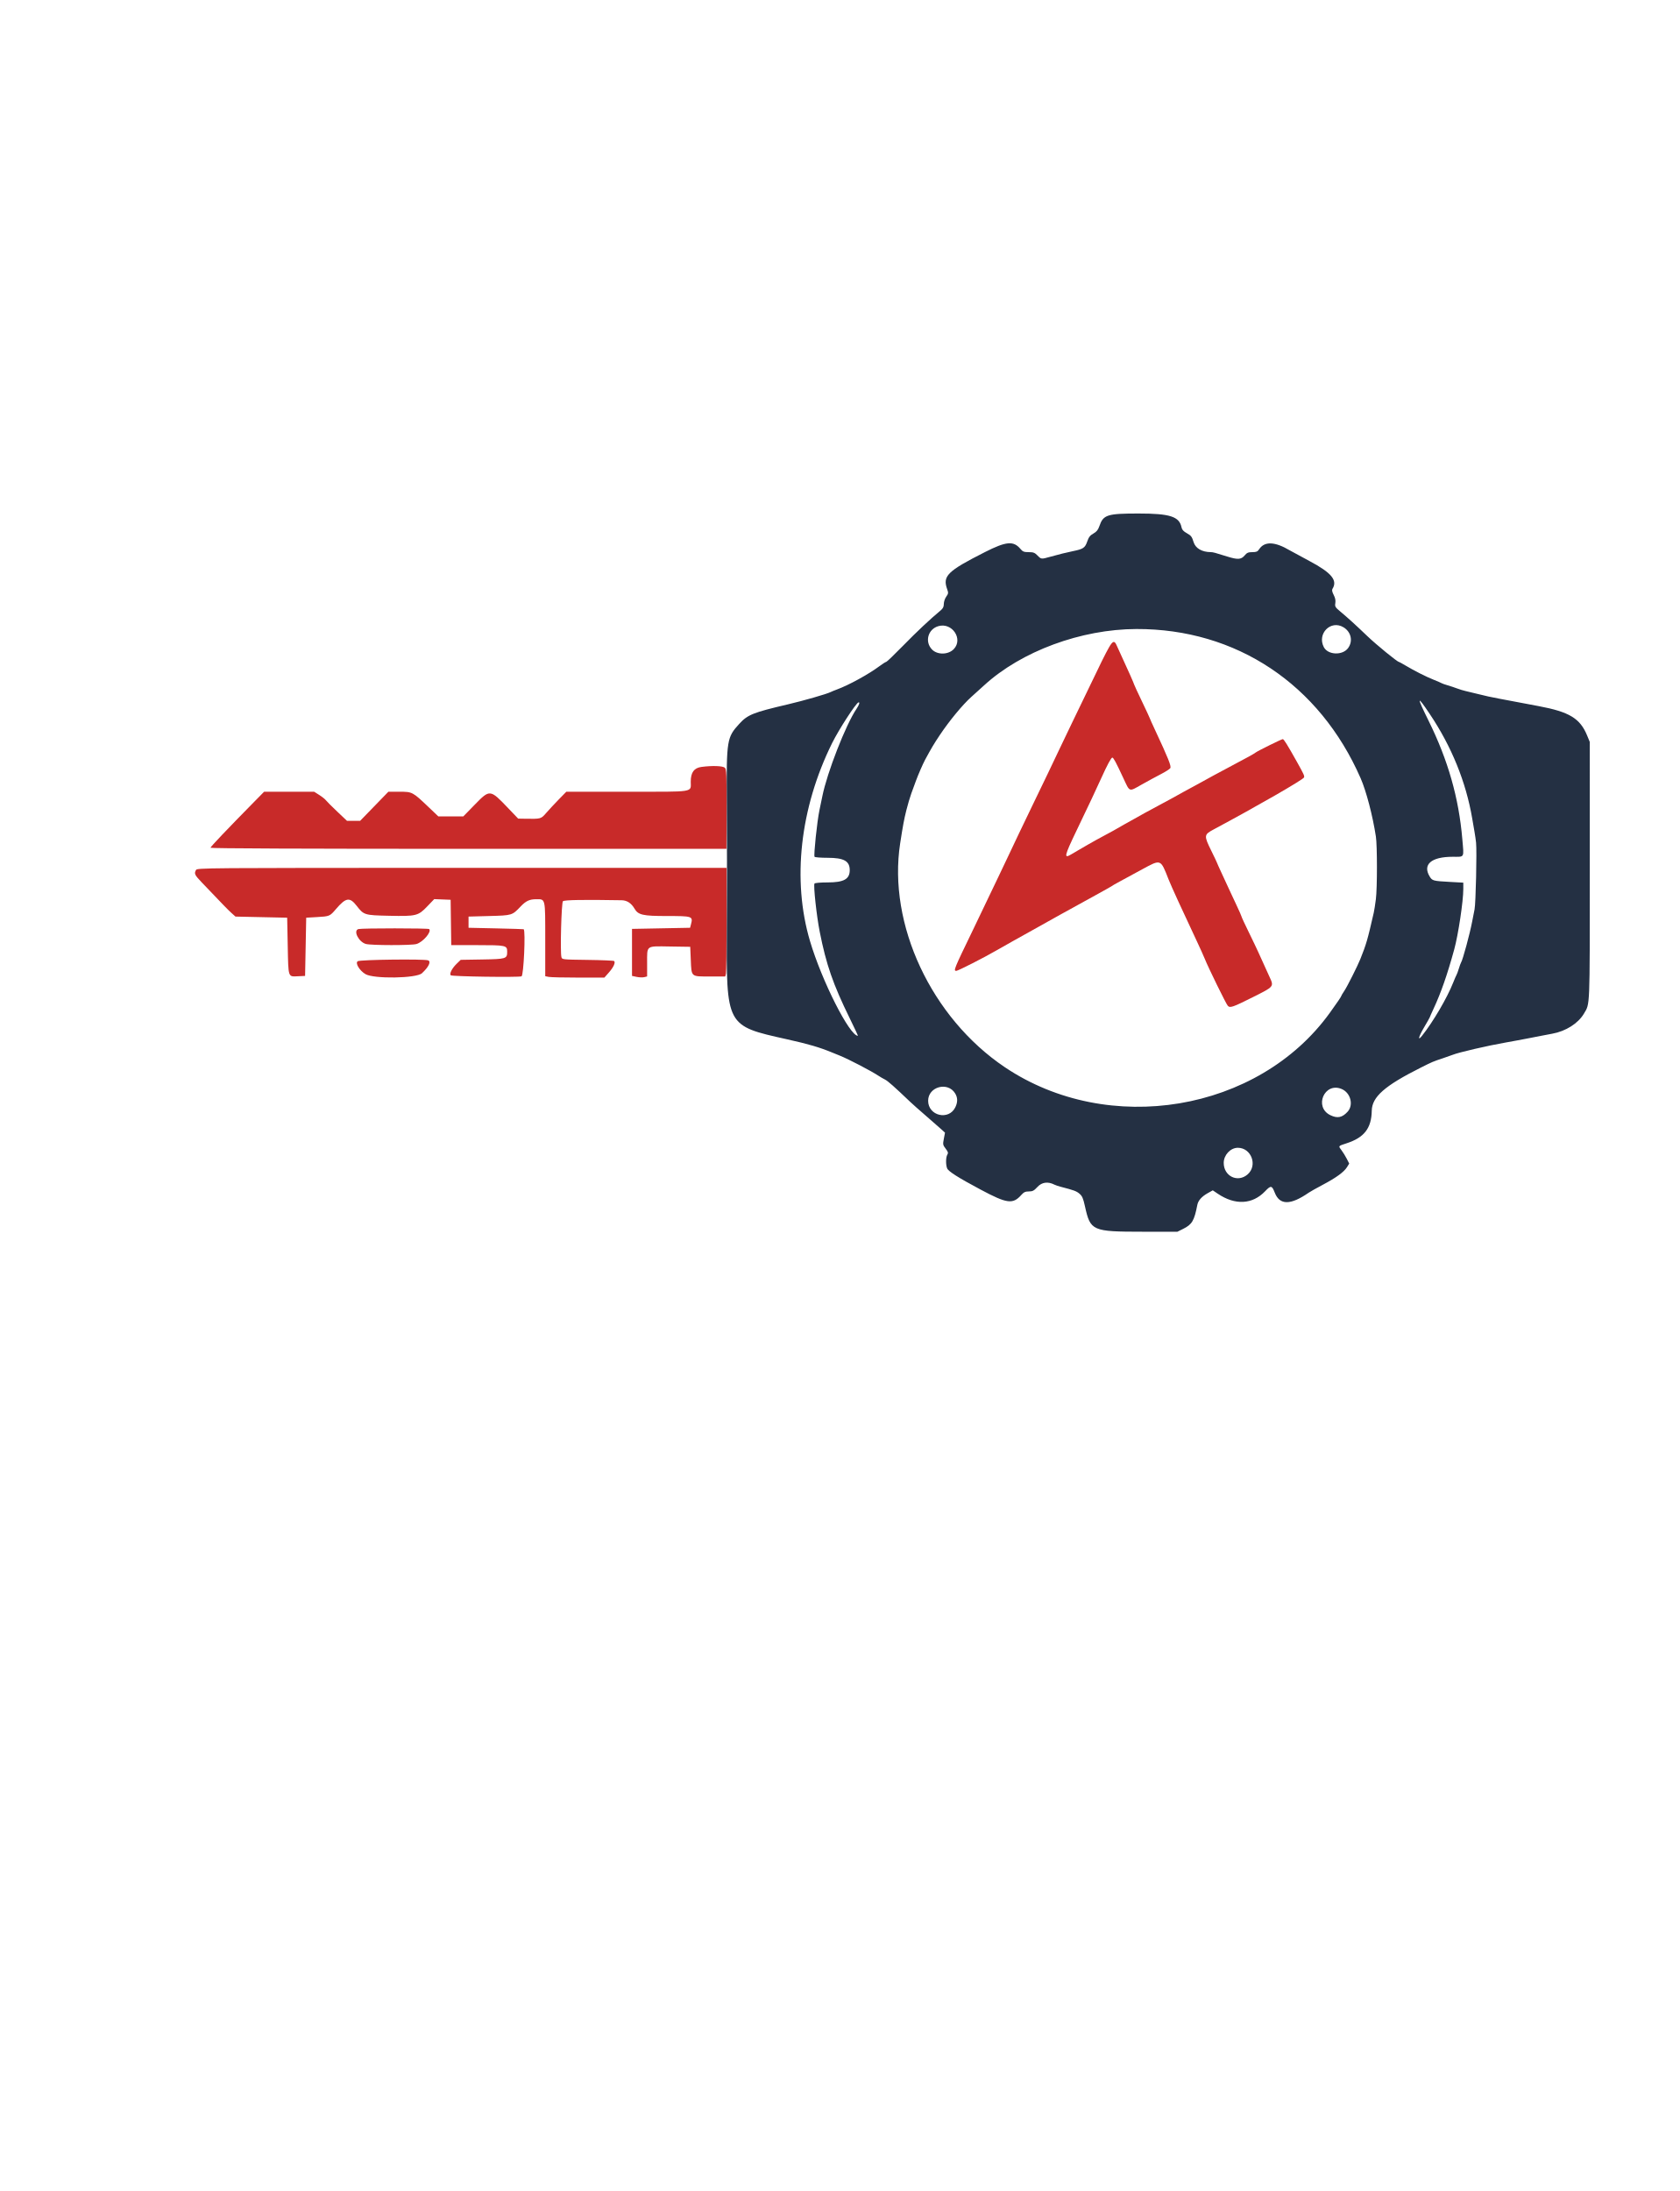
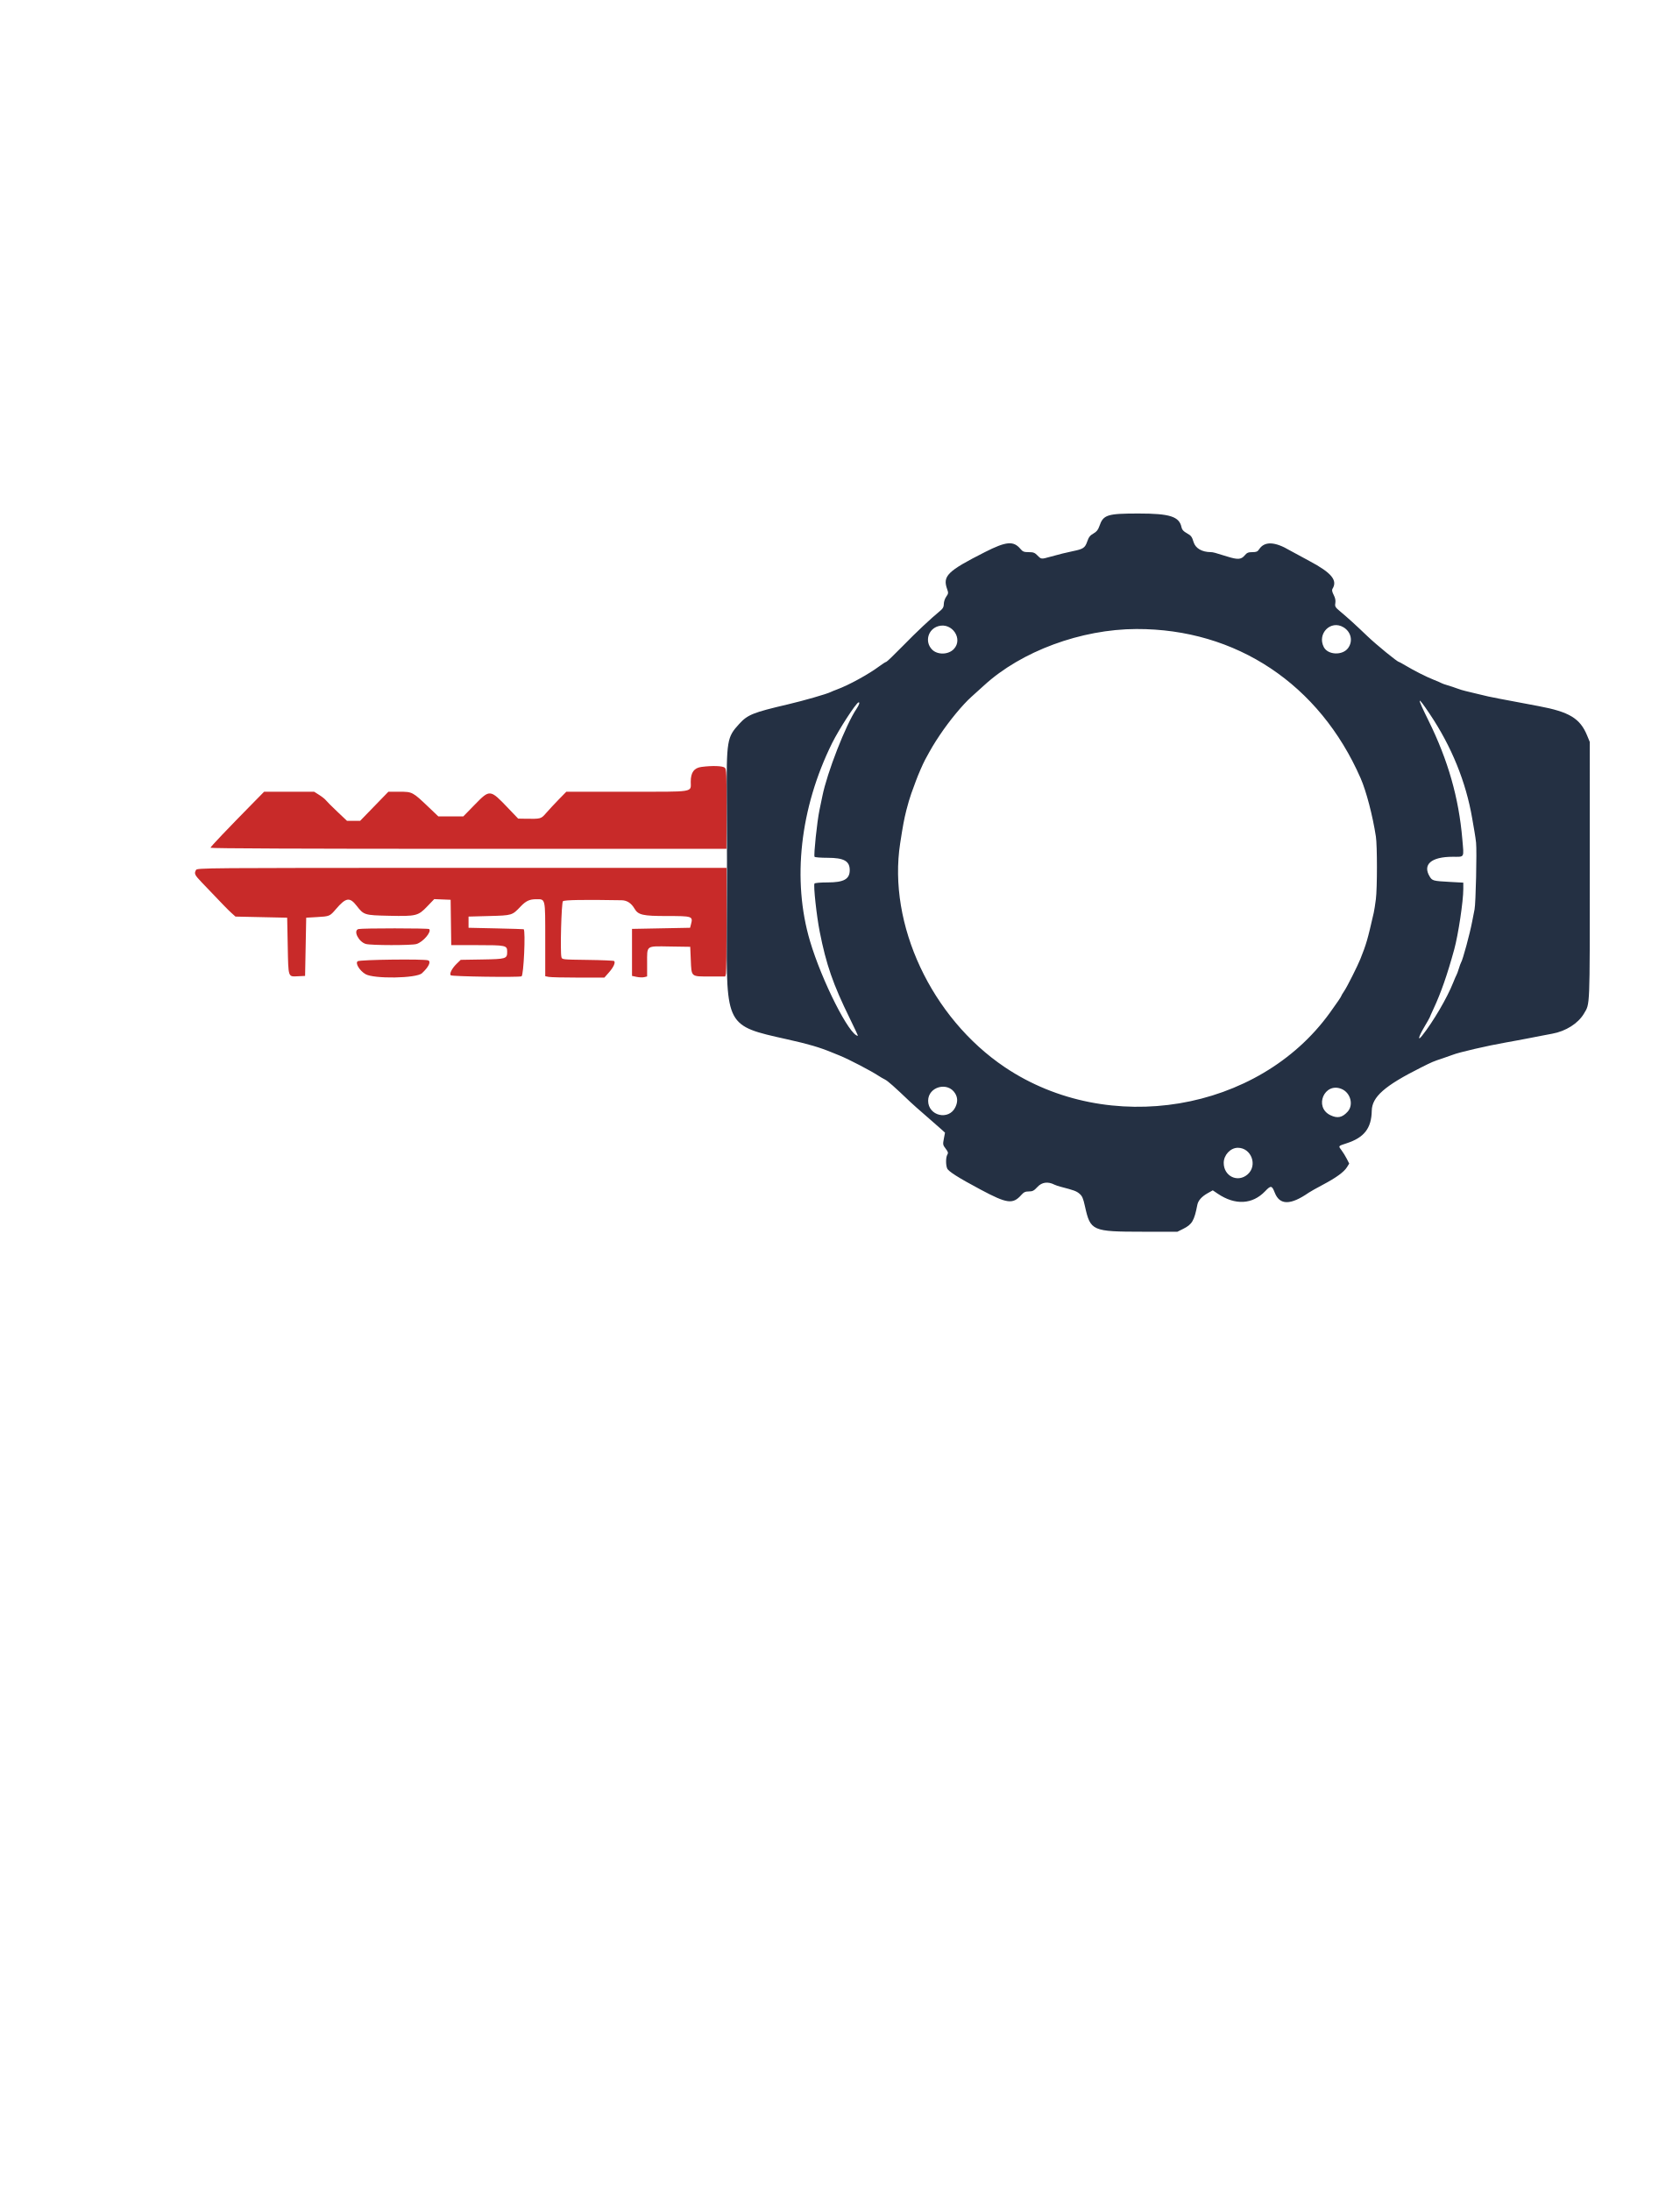
<svg xmlns="http://www.w3.org/2000/svg" width="400" height="521.84" viewBox="-200 0 600 521.844" role="img" aria-label="Amazla">
  <g id="svgg">
    <path id="path0" transform="rotate(90 200 180)" fill="#243043" fill-rule="evenodd" d="M152.295 12.967 C 146.190 15.477,143.868 19.310,141.815 30.261 C 140.961 34.823,140.578 36.847,140.012 39.800 C 139.759 41.120,139.368 43.190,139.144 44.400 C 138.604 47.307,138.175 49.255,137.383 52.400 C 137.023 53.830,136.589 55.630,136.420 56.400 C 136.250 57.170,135.837 58.520,135.503 59.400 C 135.169 60.280,134.662 61.810,134.376 62.800 C 134.090 63.790,133.738 64.780,133.593 65.000 C 133.449 65.220,132.904 66.480,132.382 67.800 C 131.326 70.470,129.188 74.697,127.265 77.918 C 126.569 79.082,126.000 80.125,126.000 80.234 C 126.000 80.776,119.908 88.233,116.861 91.421 C 112.645 95.833,110.343 98.363,108.076 101.077 C 106.488 102.978,106.244 103.124,104.993 102.921 C 104.061 102.770,103.147 102.955,102.079 103.512 C 101.063 104.042,100.328 104.200,99.961 103.968 C 96.890 102.023,94.207 104.219,89.993 112.130 C 88.214 115.468,86.491 118.650,86.165 119.200 C 82.991 124.545,82.861 128.237,85.780 130.150 C 86.617 130.698,86.800 131.133,86.800 132.574 C 86.800 134.033,87.002 134.499,88.000 135.339 C 89.467 136.573,89.540 137.814,88.366 141.547 C 86.971 145.988,86.800 146.627,86.795 147.428 C 86.772 150.597,85.423 152.895,83.190 153.568 C 81.301 154.138,80.871 154.463,80.060 155.932 C 79.381 157.163,78.797 157.701,77.956 157.869 C 74.085 158.643,73.000 161.998,73.000 173.200 C 73.000 184.447,73.442 185.825,77.500 187.218 C 78.859 187.684,79.508 188.207,80.150 189.353 C 80.815 190.540,81.435 191.021,82.999 191.561 C 85.263 192.343,85.695 192.978,86.431 196.600 C 86.896 198.886,87.602 201.737,88.462 204.800 C 89.356 207.980,89.354 207.998,88.051 209.272 C 86.983 210.316,86.800 210.784,86.800 212.473 C 86.800 214.161,86.631 214.594,85.652 215.418 C 82.693 217.907,82.926 220.504,86.788 228.118 C 93.621 241.592,95.322 243.310,100.112 241.578 C 101.357 241.127,101.627 241.164,102.712 241.938 C 103.390 242.420,104.531 242.800,105.304 242.800 C 106.342 242.800,106.924 243.090,107.655 243.972 C 110.744 247.701,115.223 252.468,120.271 257.400 C 123.423 260.480,126.002 263.164,126.001 263.364 C 126.001 263.564,126.682 264.644,127.516 265.764 C 130.442 269.693,134.313 276.752,135.873 281.000 C 136.196 281.880,136.602 282.873,136.776 283.208 C 137.461 284.527,139.860 292.854,141.181 298.500 C 144.102 310.983,144.864 312.882,148.166 315.899 C 152.972 320.292,153.913 320.446,175.373 320.345 C 198.621 320.236,195.557 320.237,220.800 320.342 C 256.226 320.490,255.985 320.618,260.800 299.000 C 262.563 291.084,263.708 287.179,265.606 282.600 C 265.789 282.160,266.263 280.990,266.661 280.000 C 267.956 276.773,272.193 268.648,273.961 266.000 C 274.328 265.450,274.892 264.473,275.214 263.828 C 275.725 262.806,277.780 260.484,283.200 254.804 C 283.970 253.997,286.130 251.564,288.000 249.396 C 289.870 247.229,292.030 244.762,292.800 243.914 L 294.200 242.373 296.361 242.788 C 298.399 243.179,298.600 243.142,299.915 242.139 C 301.063 241.263,301.440 241.157,302.049 241.538 C 302.941 242.095,305.574 242.142,306.931 241.626 C 308.014 241.215,310.251 237.693,314.540 229.649 C 319.594 220.172,319.860 218.138,316.440 215.097 C 315.449 214.215,315.200 213.677,315.200 212.413 C 315.200 211.076,314.947 210.598,313.562 209.316 C 311.870 207.751,311.589 205.576,312.779 203.265 C 312.968 202.899,313.310 201.880,313.539 201.000 C 314.779 196.245,315.076 195.439,315.996 194.345 C 316.827 193.357,317.611 193.015,320.533 192.367 C 329.308 190.420,329.577 189.810,329.590 171.779 L 329.600 159.357 328.559 157.267 C 326.977 154.092,325.668 153.323,319.965 152.218 C 318.449 151.924,317.002 150.639,315.835 148.550 L 314.805 146.708 316.011 144.921 C 320.199 138.716,319.875 132.534,315.125 128.002 C 312.974 125.951,313.026 125.573,315.601 124.575 C 320.152 122.812,320.169 118.967,315.656 112.450 C 315.256 111.873,313.978 109.600,312.816 107.400 C 310.292 102.623,308.259 99.830,306.522 98.754 L 305.243 97.962 303.522 98.839 C 302.575 99.321,301.243 100.139,300.562 100.658 C 298.909 101.916,298.989 101.970,298.008 98.933 C 295.964 92.606,292.637 90.023,286.384 89.907 C 281.411 89.815,277.454 85.322,270.969 72.400 C 268.852 68.183,268.807 68.077,267.583 64.400 C 267.107 62.970,266.568 61.440,266.386 61.000 C 265.535 58.947,263.096 48.423,261.982 42.000 C 261.772 40.790,261.429 38.900,261.218 37.800 C 261.007 36.700,260.631 34.720,260.381 33.400 C 260.131 32.080,259.779 30.280,259.600 29.400 C 259.421 28.520,259.083 26.740,258.849 25.445 C 257.971 20.580,255.165 16.155,251.646 14.085 C 247.959 11.916,250.319 12.012,200.800 12.016 L 154.600 12.019 152.295 12.967 M214.400 53.175 C 215.610 53.417,217.590 53.805,218.800 54.037 C 223.267 54.895,232.478 57.391,233.400 57.994 C 233.620 58.138,234.610 58.501,235.600 58.800 C 236.590 59.099,237.580 59.462,237.800 59.607 C 238.020 59.751,239.280 60.296,240.600 60.818 C 246.071 62.982,254.614 67.990,259.594 71.954 C 261.673 73.609,259.923 73.186,256.620 71.234 C 254.725 70.116,253.107 69.200,253.023 69.200 C 252.940 69.200,251.550 68.584,249.936 67.831 C 244.239 65.173,237.796 62.928,228.739 60.442 C 223.472 58.997,211.505 57.200,207.150 57.200 L 204.879 57.200 204.620 61.900 C 204.285 68.007,204.212 68.283,202.689 69.211 C 198.400 71.826,195.650 68.648,195.638 61.059 C 195.631 56.632,196.232 56.965,189.315 57.553 C 174.605 58.803,161.098 62.657,146.989 69.631 C 138.270 73.941,137.692 73.834,144.612 69.192 C 156.226 61.400,168.898 56.246,181.900 54.027 C 183.275 53.792,185.435 53.420,186.700 53.199 C 187.965 52.978,189.720 52.726,190.600 52.638 C 193.726 52.324,212.236 52.742,214.400 53.175 M210.779 88.434 C 212.661 88.673,214.830 89.013,215.600 89.189 C 225.348 91.416,226.834 91.846,232.200 93.995 C 234.651 94.976,242.039 98.692,243.472 99.665 C 244.392 100.289,245.249 100.800,245.376 100.800 C 245.595 100.800,247.806 102.304,251.400 104.898 C 286.782 130.436,295.730 183.950,270.813 221.000 C 253.163 247.246,219.761 262.862,190.833 258.393 C 184.371 257.395,182.377 257.022,179.000 256.183 C 177.020 255.690,174.320 254.892,173.000 254.409 C 171.680 253.925,169.661 253.186,168.514 252.766 C 166.355 251.976,162.400 250.256,161.000 249.499 C 156.788 247.220,155.322 246.347,152.200 244.263 C 147.014 240.801,141.312 236.091,138.488 232.935 C 137.141 231.431,135.297 229.390,134.390 228.400 C 122.221 215.124,114.323 193.773,114.267 174.000 C 114.166 138.333,133.974 108.572,167.600 93.872 C 172.186 91.867,180.916 89.584,188.400 88.432 C 191.652 87.932,206.833 87.933,210.779 88.434 M121.075 98.361 C 123.781 100.337,123.575 105.565,120.734 107.034 C 115.917 109.525,110.901 104.545,113.650 100.000 C 115.302 97.269,118.587 96.543,121.075 98.361 M286.710 98.529 C 288.828 100.459,289.175 102.172,287.959 104.685 C 285.058 110.677,276.027 106.819,278.591 100.682 C 279.932 97.474,284.287 96.319,286.710 98.529 M309.100 134.250 C 312.192 137.777,309.783 142.797,305.000 142.797 C 302.184 142.797,299.600 140.385,299.600 137.757 C 299.600 132.924,305.899 130.599,309.100 134.250 M121.414 239.213 C 123.497 241.170,123.572 245.111,121.563 247.036 C 118.776 249.706,114.277 248.447,113.229 244.704 C 111.862 239.820,117.811 235.828,121.414 239.213 M285.087 238.668 C 289.961 240.981,288.217 248.400,282.800 248.400 C 277.773 248.400,275.858 241.382,280.168 238.754 C 281.692 237.825,283.252 237.797,285.087 238.668 M142.800 274.006 C 148.433 277.813,165.571 284.509,174.000 286.196 C 174.770 286.350,177.020 286.818,179.000 287.236 C 182.962 288.072,195.052 289.339,195.634 288.979 C 195.835 288.855,196.000 286.774,196.000 284.357 C 196.000 278.446,197.166 276.381,200.486 276.413 C 203.635 276.443,204.794 278.558,204.797 284.276 C 204.799 286.857,204.971 288.859,205.204 289.003 C 205.902 289.434,216.757 288.258,222.400 287.140 C 234.171 284.808,241.144 282.392,253.300 276.431 C 256.765 274.731,259.600 273.408,259.600 273.489 C 259.600 276.461,240.029 286.366,225.800 290.594 C 204.011 297.068,178.219 294.192,155.000 282.698 C 150.157 280.300,140.777 274.225,140.489 273.300 C 140.302 272.699,141.331 273.013,142.800 274.006" />
-     <path id="path1-dial" fill="#c82a29" fill-rule="evenodd" d="M196.173 100.900 C 194.960 103.029,193.129 106.725,188.988 115.400 C 187.728 118.040,185.032 123.620,182.998 127.800 C 180.963 131.980,178.895 136.300,178.402 137.400 C 177.910 138.500,176.067 142.370,174.308 146.000 C 172.549 149.630,170.246 154.400,169.192 156.600 C 168.137 158.800,165.888 163.480,164.193 167.000 C 162.498 170.520,160.666 174.390,160.120 175.600 C 159.575 176.810,157.991 180.140,156.600 183.000 C 155.209 185.860,153.356 189.730,152.481 191.600 C 151.606 193.470,149.364 198.150,147.500 202.000 C 140.834 215.765,140.576 216.400,141.645 216.400 C 142.258 216.400,151.544 211.676,155.862 209.168 C 157.808 208.037,160.570 206.475,162.000 205.697 C 163.430 204.918,166.580 203.161,169.000 201.793 C 173.976 198.979,182.631 194.181,191.200 189.484 C 194.390 187.735,197.180 186.165,197.400 185.995 C 197.812 185.676,198.709 185.182,208.107 180.099 C 214.859 176.446,214.604 176.346,217.532 183.800 C 218.420 186.061,222.639 195.279,227.692 206.000 C 228.781 208.310,229.997 211.010,230.395 212.000 C 231.719 215.298,238.013 228.151,238.646 228.851 C 239.453 229.743,240.346 229.435,247.800 225.698 C 255.234 221.972,255.178 222.041,253.572 218.549 C 251.829 214.758,250.647 212.154,249.601 209.800 C 249.113 208.700,247.563 205.452,246.157 202.582 C 244.750 199.711,243.600 197.231,243.600 197.070 C 243.600 196.909,242.731 194.938,241.668 192.689 C 240.605 190.440,239.450 187.970,239.102 187.200 C 238.753 186.430,237.643 184.028,236.634 181.863 C 235.625 179.698,234.800 177.859,234.800 177.777 C 234.800 177.695,233.900 175.798,232.800 173.561 C 230.068 168.006,230.099 167.743,233.700 165.818 C 249.022 157.626,265.591 148.090,265.899 147.287 C 266.105 146.750,265.811 146.104,263.403 141.800 C 259.986 135.691,258.687 133.600,258.309 133.600 C 257.875 133.600,249.312 137.830,248.600 138.397 C 248.004 138.871,245.694 140.142,238.600 143.899 C 235.080 145.764,231.660 147.611,231.000 148.004 C 230.340 148.397,228.630 149.334,227.200 150.087 C 225.770 150.839,223.745 151.938,222.700 152.528 C 219.956 154.076,217.871 155.217,213.800 157.395 C 209.703 159.588,207.690 160.692,205.400 162.002 C 204.520 162.506,202.810 163.457,201.600 164.117 C 200.390 164.776,199.220 165.445,199.000 165.605 C 198.780 165.764,196.980 166.755,195.000 167.807 C 193.020 168.858,190.320 170.347,189.000 171.114 C 187.680 171.881,186.060 172.820,185.400 173.200 C 184.740 173.580,183.514 174.300,182.675 174.800 C 180.018 176.383,180.250 175.375,184.657 166.197 C 189.256 156.617,191.611 151.621,193.425 147.600 C 195.548 142.891,196.994 140.200,197.400 140.200 C 197.808 140.200,198.647 141.758,201.292 147.427 C 203.730 152.654,203.232 152.468,207.834 149.870 C 210.016 148.639,213.132 146.948,214.759 146.112 C 216.386 145.276,217.893 144.314,218.108 143.974 C 218.542 143.285,217.482 140.632,212.545 130.063 C 211.585 128.008,210.800 126.252,210.800 126.162 C 210.800 126.071,209.540 123.363,208.000 120.144 C 206.460 116.924,205.200 114.203,205.200 114.096 C 205.200 113.866,202.895 108.659,200.907 104.400 C 200.137 102.750,199.256 100.815,198.948 100.100 C 198.171 98.291,197.558 98.468,196.173 100.900" />
    <path id="path1-blade" transform="rotate(90 200 180)" fill="#c82a29" fill-rule="evenodd" d="M163.842 321.015 C 163.153 321.704,163.015 325.485,163.535 329.386 C 163.888 332.032,165.474 333.194,168.759 333.213 C 172.716 333.235,172.400 331.260,172.400 355.980 L 172.400 377.672 175.124 380.336 C 176.623 381.801,178.779 383.810,179.916 384.800 C 182.173 386.766,182.137 386.631,182.036 392.737 L 182.000 394.873 178.180 398.522 C 171.499 404.903,171.491 404.989,177.000 410.362 L 181.200 414.459 181.200 418.932 L 181.200 423.405 177.960 426.803 C 172.436 432.595,172.400 432.664,172.400 437.282 L 172.400 441.244 177.600 446.291 L 182.800 451.338 182.800 453.678 L 182.800 456.019 179.500 459.506 C 177.685 461.424,175.866 463.243,175.458 463.549 C 175.050 463.854,174.195 464.926,173.558 465.930 L 172.400 467.757 172.400 476.699 L 172.400 485.642 175.900 489.086 C 185.976 499.001,192.071 504.800,192.415 504.800 C 192.661 504.800,192.800 471.422,192.800 412.628 L 192.800 320.457 178.642 320.415 C 166.145 320.379,164.408 320.449,163.842 321.015 M199.600 415.001 C 199.600 508.091,199.612 509.578,200.374 509.986 C 201.674 510.682,202.107 510.479,204.800 507.911 C 213.248 499.854,214.669 498.472,215.777 497.234 L 217.000 495.869 217.200 486.634 L 217.400 477.400 227.481 477.200 C 238.974 476.972,238.489 477.135,238.321 473.559 L 238.200 471.000 227.800 470.800 L 217.400 470.600 217.182 466.800 C 216.920 462.235,216.893 462.171,214.322 459.972 C 210.172 456.423,209.955 455.056,213.146 452.577 C 216.459 450.005,216.520 449.805,216.714 440.994 C 216.928 431.279,216.762 430.608,213.341 427.332 L 210.764 424.863 210.882 421.932 L 211.000 419.000 219.100 418.892 L 227.200 418.783 227.200 409.565 C 227.200 399.174,227.282 398.800,229.565 398.800 C 232.075 398.800,232.184 399.154,232.327 407.760 L 232.454 415.400 233.884 416.875 C 235.466 418.507,237.455 419.519,237.979 418.958 C 238.418 418.487,238.763 394.794,238.347 393.669 C 238.066 392.910,222.108 392.181,221.518 392.900 C 221.473 392.955,221.338 397.410,221.218 402.800 L 221.000 412.600 219.000 412.600 L 217.000 412.600 216.800 405.200 C 216.578 396.994,216.593 397.043,213.401 394.000 C 211.408 392.101,210.800 390.803,210.800 388.448 C 210.800 385.066,210.209 385.200,225.179 385.200 L 238.300 385.200 238.550 383.950 C 238.688 383.263,238.800 378.508,238.800 373.384 L 238.800 364.068 236.933 362.425 C 235.084 360.797,233.424 360.043,232.881 360.585 C 232.727 360.739,232.546 364.989,232.479 370.030 C 232.359 379.131,232.352 379.197,231.466 379.419 C 229.569 379.895,212.060 379.422,211.519 378.880 C 211.045 378.405,210.930 371.519,211.167 357.887 C 211.200 356.001,212.215 354.442,214.136 353.328 C 216.427 352.000,216.800 350.380,216.800 341.758 C 216.800 332.619,216.879 332.383,219.697 333.113 L 221.000 333.450 221.200 343.825 L 221.400 354.200 229.798 354.200 L 238.196 354.200 238.549 352.529 C 238.743 351.610,238.785 350.395,238.643 349.829 L 238.385 348.800 233.669 348.800 C 227.148 348.800,227.557 349.361,227.690 340.598 L 227.800 333.400 232.441 333.200 C 238.656 332.932,238.400 333.224,238.400 326.394 L 238.400 320.887 237.401 320.636 C 236.852 320.498,228.122 320.396,218.001 320.408 L 199.600 320.431 199.600 415.001 M221.467 426.667 C 221.128 427.005,221.124 450.676,221.462 451.939 C 221.988 453.903,226.066 451.868,226.784 449.283 C 227.309 447.393,227.328 433.040,226.808 431.227 C 226.134 428.879,222.423 425.710,221.467 426.667 M232.643 427.033 C 232.093 428.466,232.379 451.418,232.956 452.208 C 233.646 453.151,236.272 451.572,237.553 449.444 C 239.321 446.507,239.091 431.252,237.248 429.252 C 235.044 426.861,233.073 425.911,232.643 427.033" />
  </g>
</svg>
